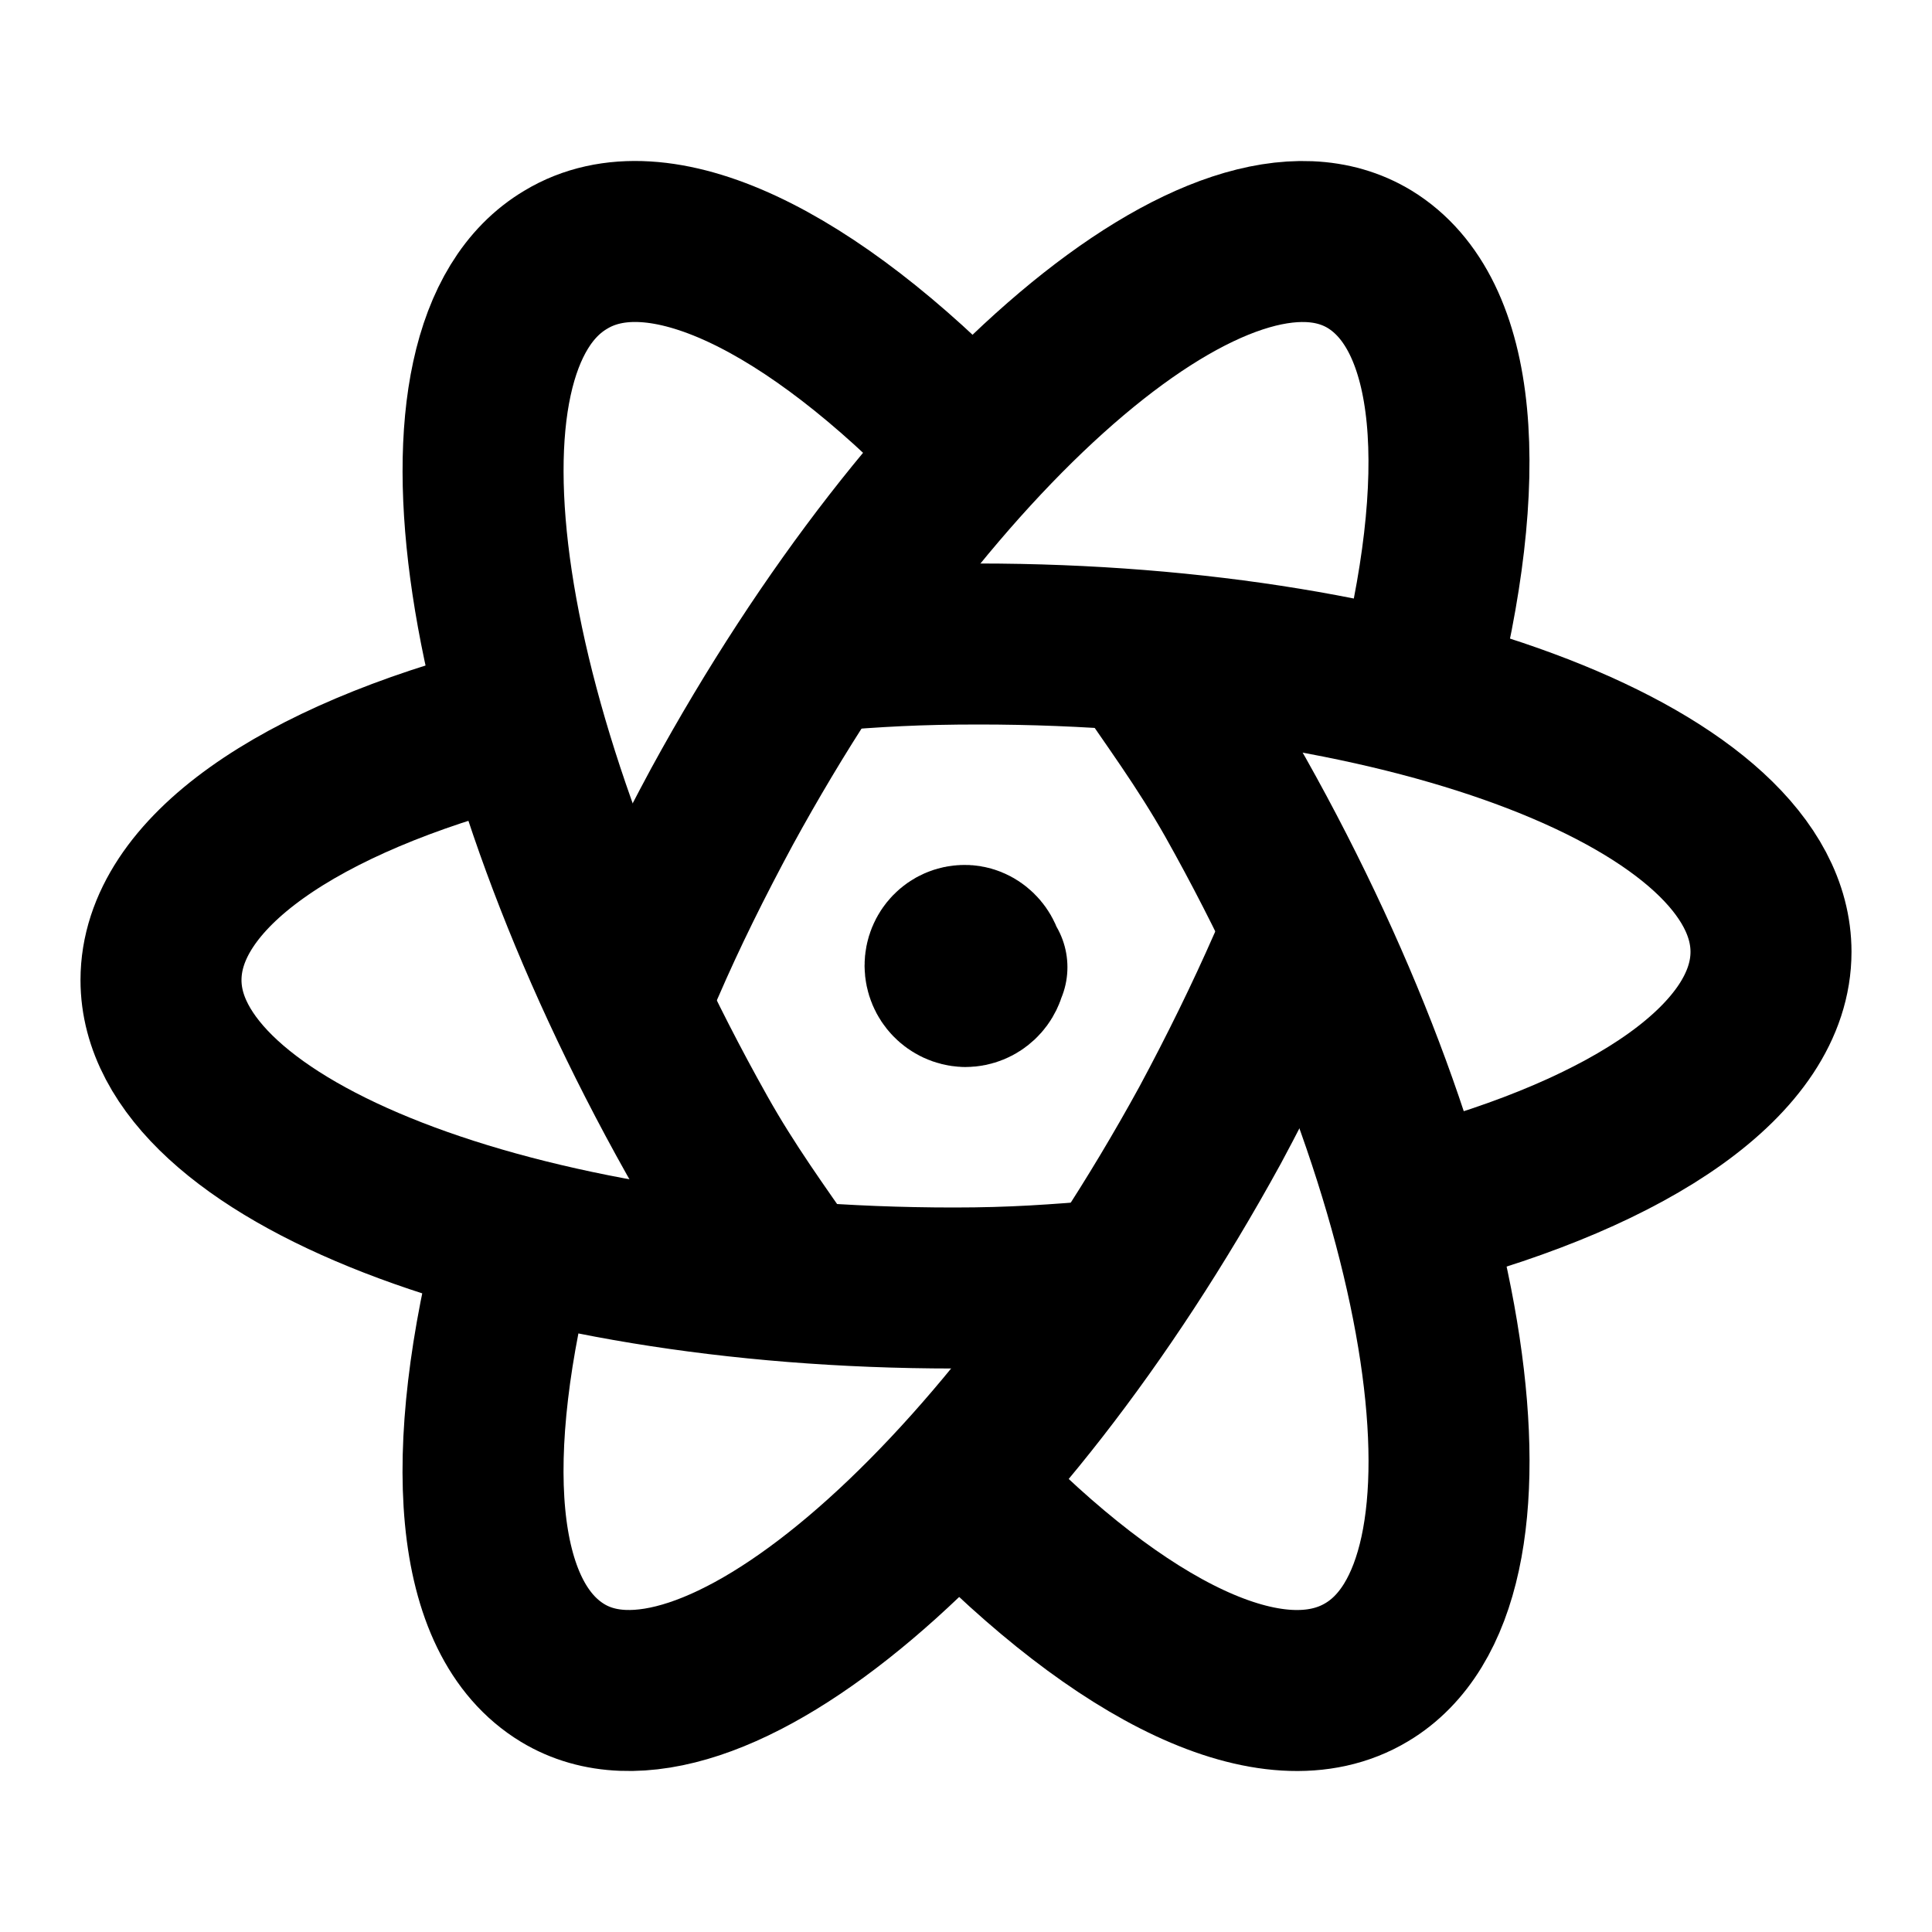
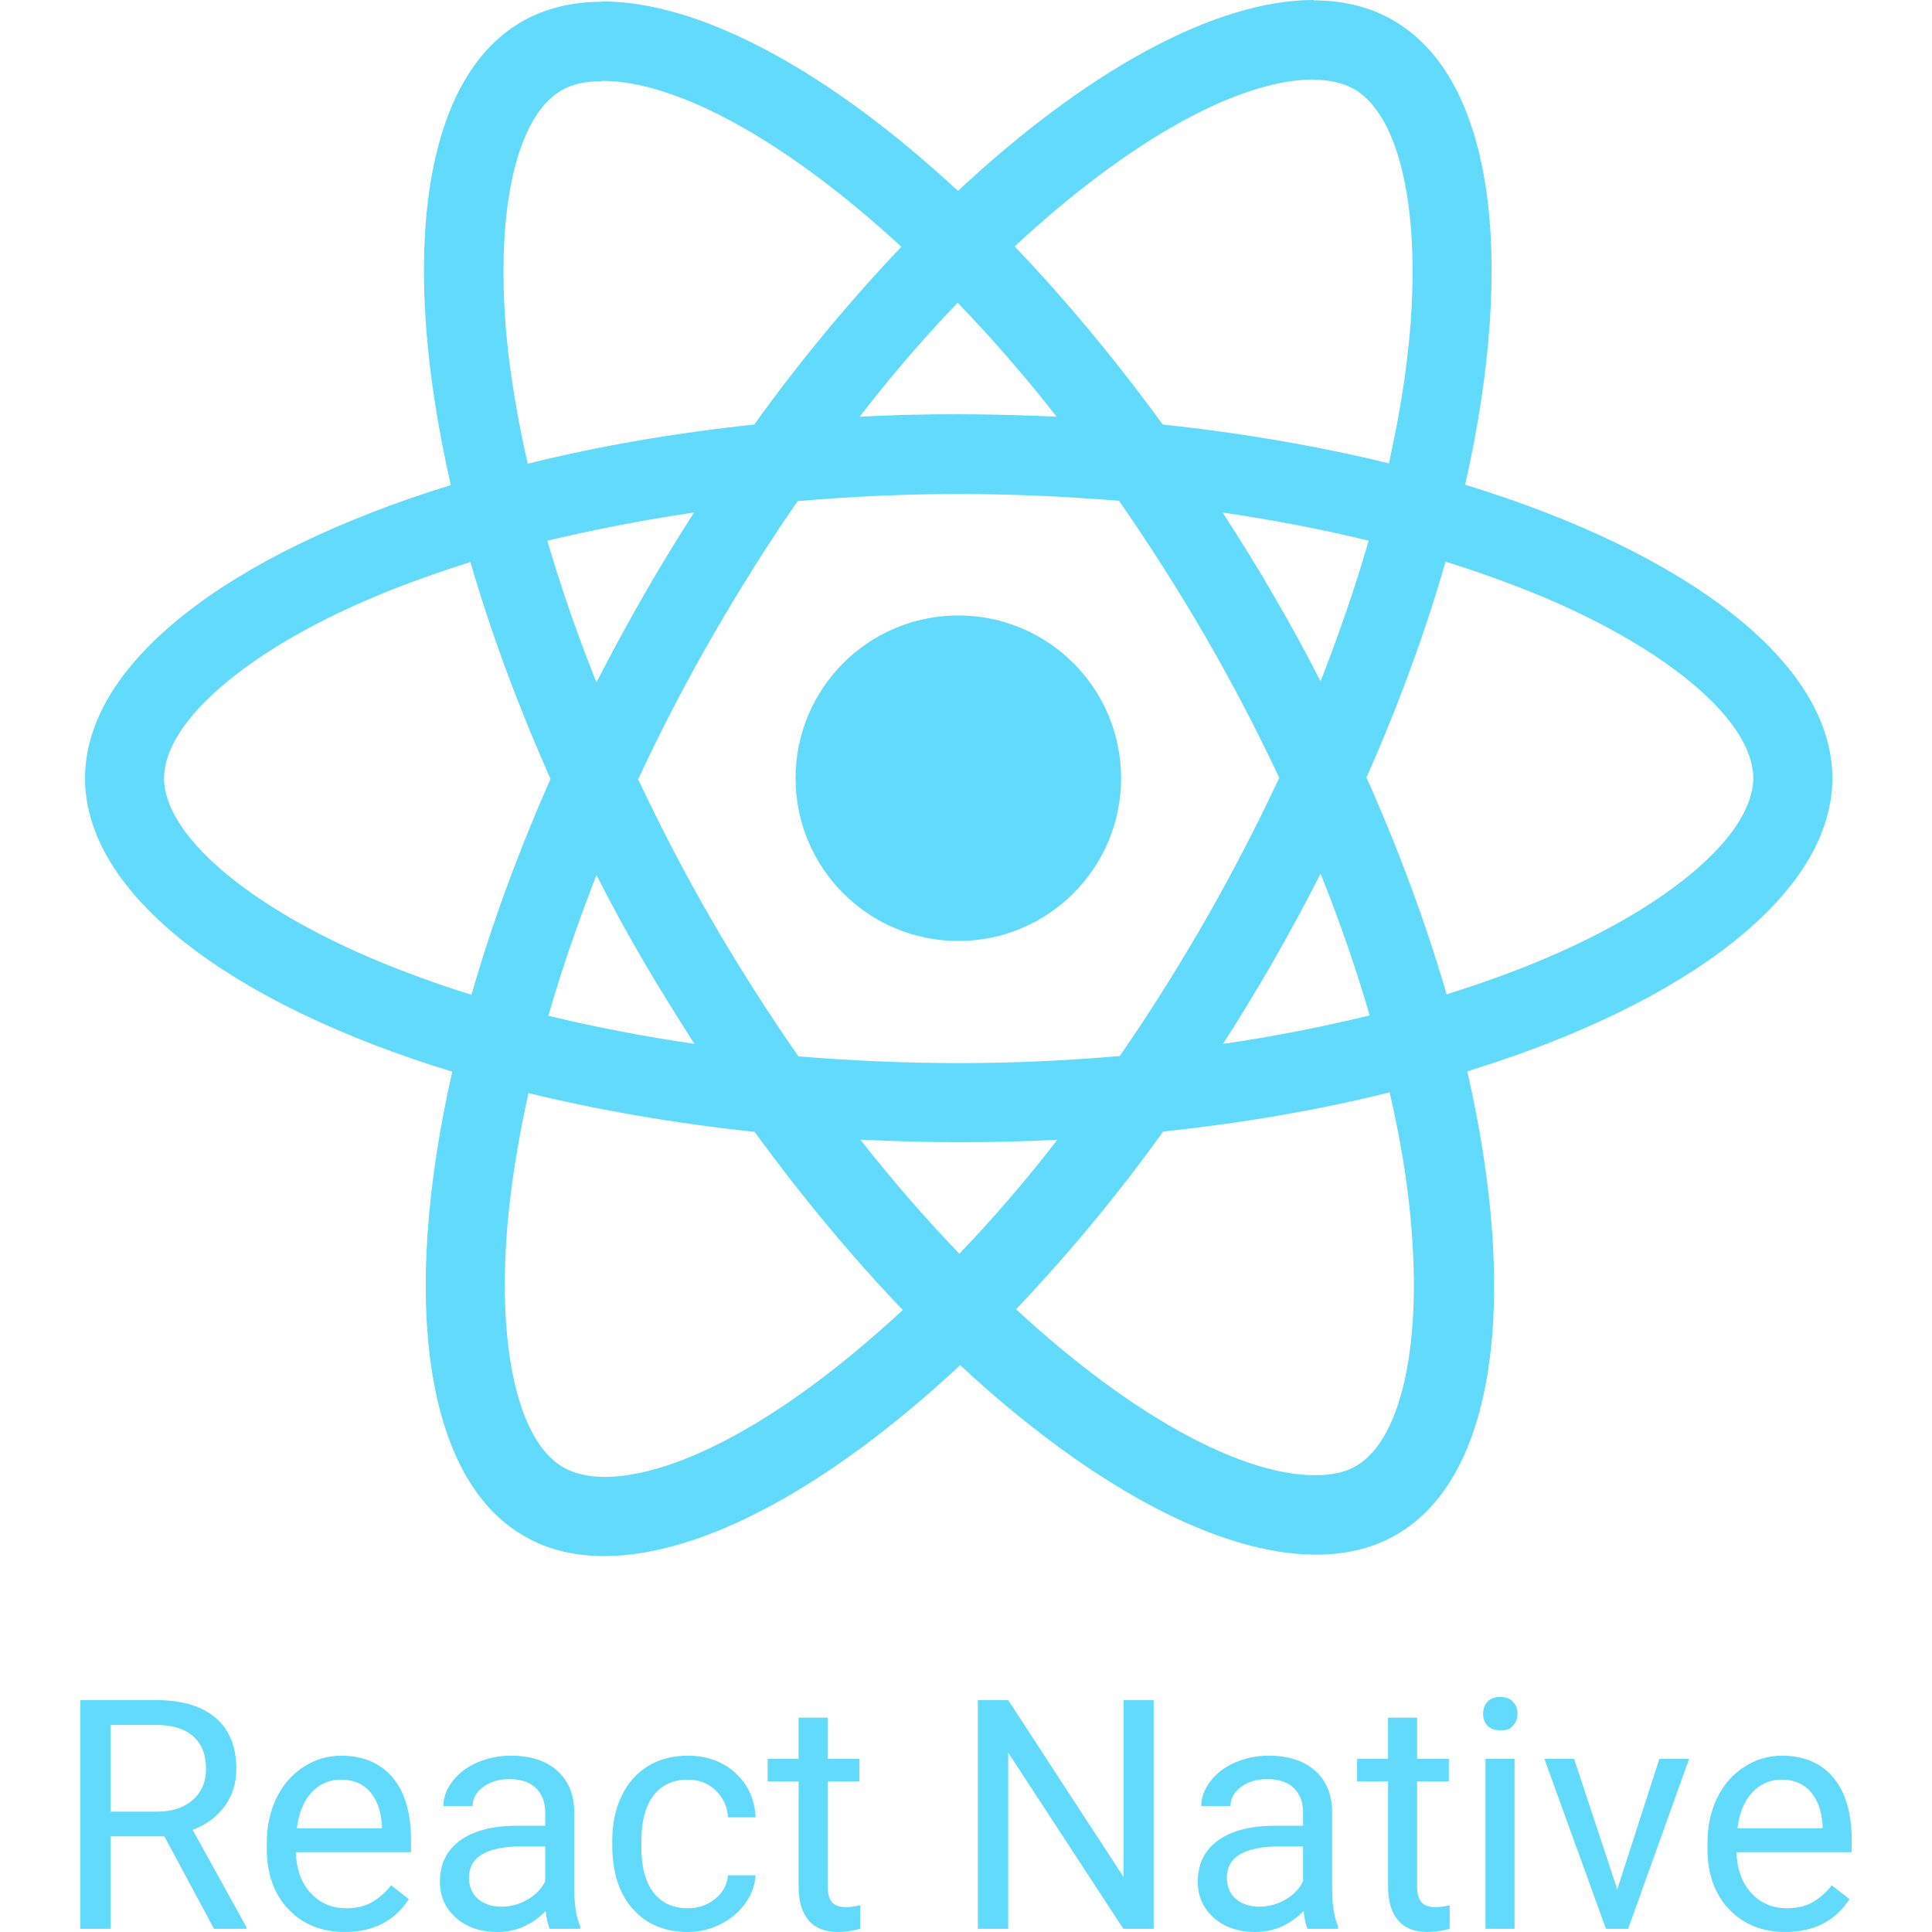
- <svg xmlns="http://www.w3.org/2000/svg" width="1em" height="1em" viewBox="0 0 24 24">
-   <g fill="none" stroke="currentColor" stroke-linecap="round" stroke-linejoin="round" stroke-width="2">
-     <path d="M6.357 9C3.72 9.68 2 10.845 2 12.175C2 14.282 6.405 16 11.85 16c.74 0 1.26-.039 1.95-.097" />
-     <path d="M9.837 15.9c-.413-.596-.806-1.133-1.18-1.8c-2.751-4.9-3.488-9.77-1.63-10.873c1.15-.697 3.047.253 4.974 2.254" />
-     <path d="M6.429 15.387c-.702 2.688-.56 4.716.56 5.395c1.783 1.08 5.387-1.958 8.043-6.804c.36-.67.683-1.329.968-1.978" />
-     <path d="M12 18.52c1.928 2 3.817 2.95 4.978 2.253c1.85-1.102 1.121-5.972-1.633-10.873c-.384-.677-.777-1.204-1.18-1.8" />
-     <path d="M17.66 15c2.612-.687 4.34-1.85 4.34-3.176C22 9.714 17.592 8 12.155 8c-.747 0-1.266.029-1.955.087" />
-     <path d="M8 12c.285-.66.607-1.308.968-1.978c2.647-4.844 6.253-7.89 8.046-6.801c1.11.679 1.262 2.706.56 5.393m-5.314 3.401h-.01c-.01.13-.12.24-.26.24a.263.263 0 0 1-.25-.26c0-.14.11-.25.24-.25h-.01c.13-.01.25.11.25.24" />
-   </g>
+ <svg xmlns="http://www.w3.org/2000/svg" width="1em" height="1em" viewBox="0 0 128 128">
+   <path d="M0 0h128v128H0z" fill="none" />
+   <path fill="#61dafb" d="M87.043 0c-6.49 0-14.985 4.626-23.574 12.649C54.879 4.673 46.385.094 39.896.094v.023c-1.982 0-3.776.426-5.334 1.323c-6.63 3.822-8.116 15.739-4.695 30.699c-14.677 4.53-24.234 11.775-24.234 19.42c0 7.67 9.604 14.936 24.328 19.442c-3.398 15.008-1.887 26.947 4.768 30.77c1.533.896 3.326 1.322 5.308 1.322c6.49 0 14.985-4.626 23.574-12.648C72.201 98.42 80.695 103 87.184 103c1.98 0 3.774-.425 5.332-1.322c6.63-3.823 8.117-15.74 4.695-30.7c14.63-4.506 24.187-11.773 24.187-19.42c0-7.667-9.603-14.935-24.328-19.442c3.398-15.007 1.887-26.946-4.767-30.769C90.776.453 88.99.029 87.043.026Zm-.025 5.264v.021c1.085 0 1.96.213 2.69.614c3.21 1.84 4.602 8.85 3.517 17.863c-.26 2.218-.684 4.554-1.204 6.937c-4.625-1.132-9.675-2.005-14.984-2.572c-3.185-4.365-6.49-8.33-9.816-11.8C74.901 9.192 82.11 5.279 87.018 5.265Zm-47.122.092c4.885 0 12.128 3.893 19.82 10.996a111.5 111.5 0 0 0-9.745 11.775c-5.333.567-10.38 1.44-15.006 2.596a71 71 0 0 1-1.229-6.844c-1.108-9.014.26-16.02 3.446-17.885c.707-.424 1.63-.613 2.714-.613Zm23.55 14.7a97 97 0 0 1 6.56 7.552a146 146 0 0 0-6.49-.164c-2.219 0-4.412.046-6.559.164a92 92 0 0 1 6.488-7.551zm.07 12.673c3.563 0 7.127.166 10.619.449a130 130 0 0 1 5.71 8.967a123 123 0 0 1 4.909 9.39a132 132 0 0 1-4.885 9.414c-1.84 3.185-3.73 6.207-5.687 9.015c-3.517.307-7.08.47-10.666.47c-3.564 0-7.126-.163-10.618-.446a130 130 0 0 1-5.71-8.966a123 123 0 0 1-4.909-9.393a123 123 0 0 1 4.885-9.414c1.84-3.185 3.727-6.206 5.686-9.014a123 123 0 0 1 10.666-.472m-17.534 1.226c-1.156 1.817-2.31 3.68-3.396 5.592a134 134 0 0 0-3.068 5.664a101 101 0 0 1-3.256-9.39c3.09-.732 6.346-1.37 9.72-1.866m35.02 0c3.35.496 6.582 1.11 9.674 1.866c-.874 3.044-1.96 6.18-3.186 9.32a112 112 0 0 0-3.092-5.664c-1.085-1.888-2.24-3.728-3.396-5.522m14.77 3.258a75 75 0 0 1 6.632 2.406c8.353 3.563 13.756 8.235 13.756 11.94c-.024 3.705-5.428 8.4-13.781 11.94c-2.03.872-4.246 1.652-6.535 2.383c-1.345-4.624-3.116-9.44-5.31-14.37c2.17-4.908 3.916-9.697 5.237-14.3zm-64.608.024c1.345 4.624 3.116 9.437 5.31 14.369c-2.17 4.908-3.917 9.699-5.238 14.3a72 72 0 0 1-6.607-2.408c-8.353-3.563-13.758-8.234-13.758-11.94c0-3.704 5.405-8.4 13.758-11.94c2.03-.872 4.246-1.65 6.535-2.381m32.328 3.539c-5.955 0-10.783 4.827-10.783 10.783s4.828 10.783 10.783 10.783c5.956 0 10.783-4.827 10.783-10.783s-4.827-10.783-10.783-10.783M87.49 57.883a101 101 0 0 1 3.256 9.39a106 106 0 0 1-9.72 1.89a131 131 0 0 0 3.396-5.594a134 134 0 0 0 3.068-5.686m-47.972.094a112 112 0 0 0 3.091 5.664a157 157 0 0 0 3.4 5.52c-3.35-.495-6.586-1.11-9.677-1.865c.873-3.044 1.96-6.181 3.186-9.32zm52.55 14.393c.543 2.384.967 4.673 1.227 6.868c1.108 9.013-.26 16.02-3.445 17.884c-.708.425-1.627.616-2.713.616c-4.885 0-12.13-3.894-19.823-10.997a111 111 0 0 0 9.747-11.775c5.332-.566 10.383-1.44 15.007-2.596m-57.056.047c4.625 1.133 9.673 2.006 14.982 2.572c3.185 4.366 6.49 8.33 9.817 11.8c-7.693 7.15-14.913 11.066-19.82 11.066c-1.062-.024-1.959-.236-2.667-.637c-3.209-1.84-4.6-8.849-3.515-17.863c.26-2.218.683-4.554 1.203-6.938m21.992 3.092c2.124.094 4.294.164 6.488.164c2.218 0 4.413-.046 6.56-.164a92 92 0 0 1-6.49 7.55c-2.194-2.265-4.387-4.79-6.558-7.55m42.39 36.918q-.562.001-.853.324q-.28.324-.281.791q0 .468.28.78q.292.311.855.312c.563.001.659-.105.853-.312a1.1 1.1 0 0 0 .29-.78q0-.468-.29-.79q-.292-.325-.853-.325zm-94.072.21v15.153H7.33v-6.13h3.56l3.29 6.13h2.144v-.125l-3.56-6.431q1.364-.521 2.123-1.573q.77-1.05.77-2.466q.001-2.228-1.384-3.393q-1.373-1.166-3.935-1.166zm59.463 0v15.153h2.01v-11.677l7.629 11.677h2.01v-15.153h-1.99v11.73l-7.649-11.73zm-11.875 1.165v2.727h-2.05v1.488h2.05v6.984q0 1.437.654 2.217q.658.78 1.948.781q.72 0 1.478-.209v-1.56q-.583.125-.916.125q-.676 0-.957-.334q-.28-.344-.28-1.02v-6.984h2.1v-1.488h-2.1v-2.727zm39.053 0v2.727h-2.051v1.488h2.05v6.984q.001 1.437.656 2.217q.656.78 1.945.781q.72 0 1.479-.209v-1.56q-.584.125-.916.125q-.676 0-.957-.334q-.28-.344-.281-1.02v-6.984h2.1v-1.488h-2.1v-2.727zm-84.633.48h3.06q1.582.009 2.415.76q.843.747.843 2.153q0 1.29-.884 2.06q-.874.771-2.364.772H7.33Zm15.27 2.038q-1.344 0-2.498.75q-1.145.739-1.79 2.062q-.637 1.311-.636 2.986v.354q0 2.518 1.437 4.027q1.437 1.5 3.727 1.5q2.83 0 4.246-2.176l-1.176-.916a4.4 4.4 0 0 1-1.24 1.104q-.708.416-1.727.416q-1.436 0-2.373-1.02q-.926-1.03-.968-2.695h7.628v-.803q.001-2.696-1.216-4.142q-1.218-1.447-3.414-1.447m11.252 0a5.5 5.5 0 0 0-2.258.46q-1.021.456-1.625 1.247q-.593.781-.594 1.625h1.937q0-.74.698-1.26q.697-.52 1.726-.52q1.178 0 1.782.604q.603.592.603 1.601v.885h-1.875q-2.425 0-3.768.979q-1.332.969-1.332 2.728q0 1.446 1.063 2.393q1.072.937 2.736.937q1.864 0 3.207-1.394q.105.853.27 1.185h2.02v-.166q-.395-.915-.395-2.467v-5.183q-.042-1.707-1.147-2.674q-1.102-.98-3.048-.98m11.718 0q-1.539 0-2.674.71q-1.124.705-1.728 1.987q-.604 1.279-.604 2.924v.322q0 2.666 1.354 4.207q1.364 1.53 3.664 1.53q1.145 0 2.164-.522a4.4 4.4 0 0 0 1.645-1.395q.615-.874.668-1.842h-1.823q-.083.937-.853 1.561a2.77 2.77 0 0 1-1.8.625q-1.49 0-2.292-1.05q-.8-1.052-.8-2.999v-.363q0-1.999.8-3.05q.812-1.062 2.28-1.06q1.093-.001 1.831.706q.752.697.834 1.79h1.823q-.085-1.81-1.344-2.945q-1.25-1.135-3.145-1.136m38.492 0a5.5 5.5 0 0 0-2.257.46q-1.021.456-1.625 1.247q-.593.781-.592 1.625h1.935q0-.74.698-1.26q.697-.52 1.726-.52q1.178 0 1.782.604q.603.592.603 1.601v.885h-1.873q-2.427 0-3.77.979q-1.332.969-1.332 2.728q0 1.446 1.063 2.393q1.071.937 2.736.937q1.864 0 3.207-1.394q.103.853.27 1.185h2.02v-.166q-.395-.915-.395-2.467v-5.183q-.043-1.707-1.147-2.674q-1.102-.98-3.05-.98zm33.985 0a4.5 4.5 0 0 0-2.498.75q-1.146.739-1.791 2.062q-.635 1.311-.635 2.986v.354q0 2.518 1.438 4.027q1.435 1.5 3.724 1.5q2.832 0 4.248-2.176l-1.176-.916a4.4 4.4 0 0 1-1.24 1.104q-.707.416-1.726.416q-1.438 0-2.373-1.02q-.927-1.03-.97-2.695h7.63v-.803q0-2.696-1.217-4.142t-3.414-1.447m-19.631.21v11.26h1.926v-11.26zm3.904 0l4.078 11.26h1.47l4.038-11.26h-1.97l-2.788 8.649l-2.86-8.65zm-79.72 1.374q1.206 0 1.916.81q.707.802.79 2.27v.146h-5.642q.187-1.53.98-2.375a2.56 2.56 0 0 1 1.956-.85zm95.447 0q1.207 0 1.914.81q.708.802.79 2.27v.146h-5.64q.187-1.53.979-2.375a2.56 2.56 0 0 1 1.957-.85zm-83.436 4.423h1.51v2.31q-.364.75-1.176 1.218a3.4 3.4 0 0 1-1.718.468q-.948 0-1.55-.51q-.605-.51-.605-1.415q0-2.07 3.54-2.07zm50.21 0h1.51v2.31q-.363.75-1.175 1.218a3.4 3.4 0 0 1-1.72.468q-.945 0-1.55-.51q-.602-.51-.603-1.415q0-2.07 3.54-2.07z" />
</svg>
